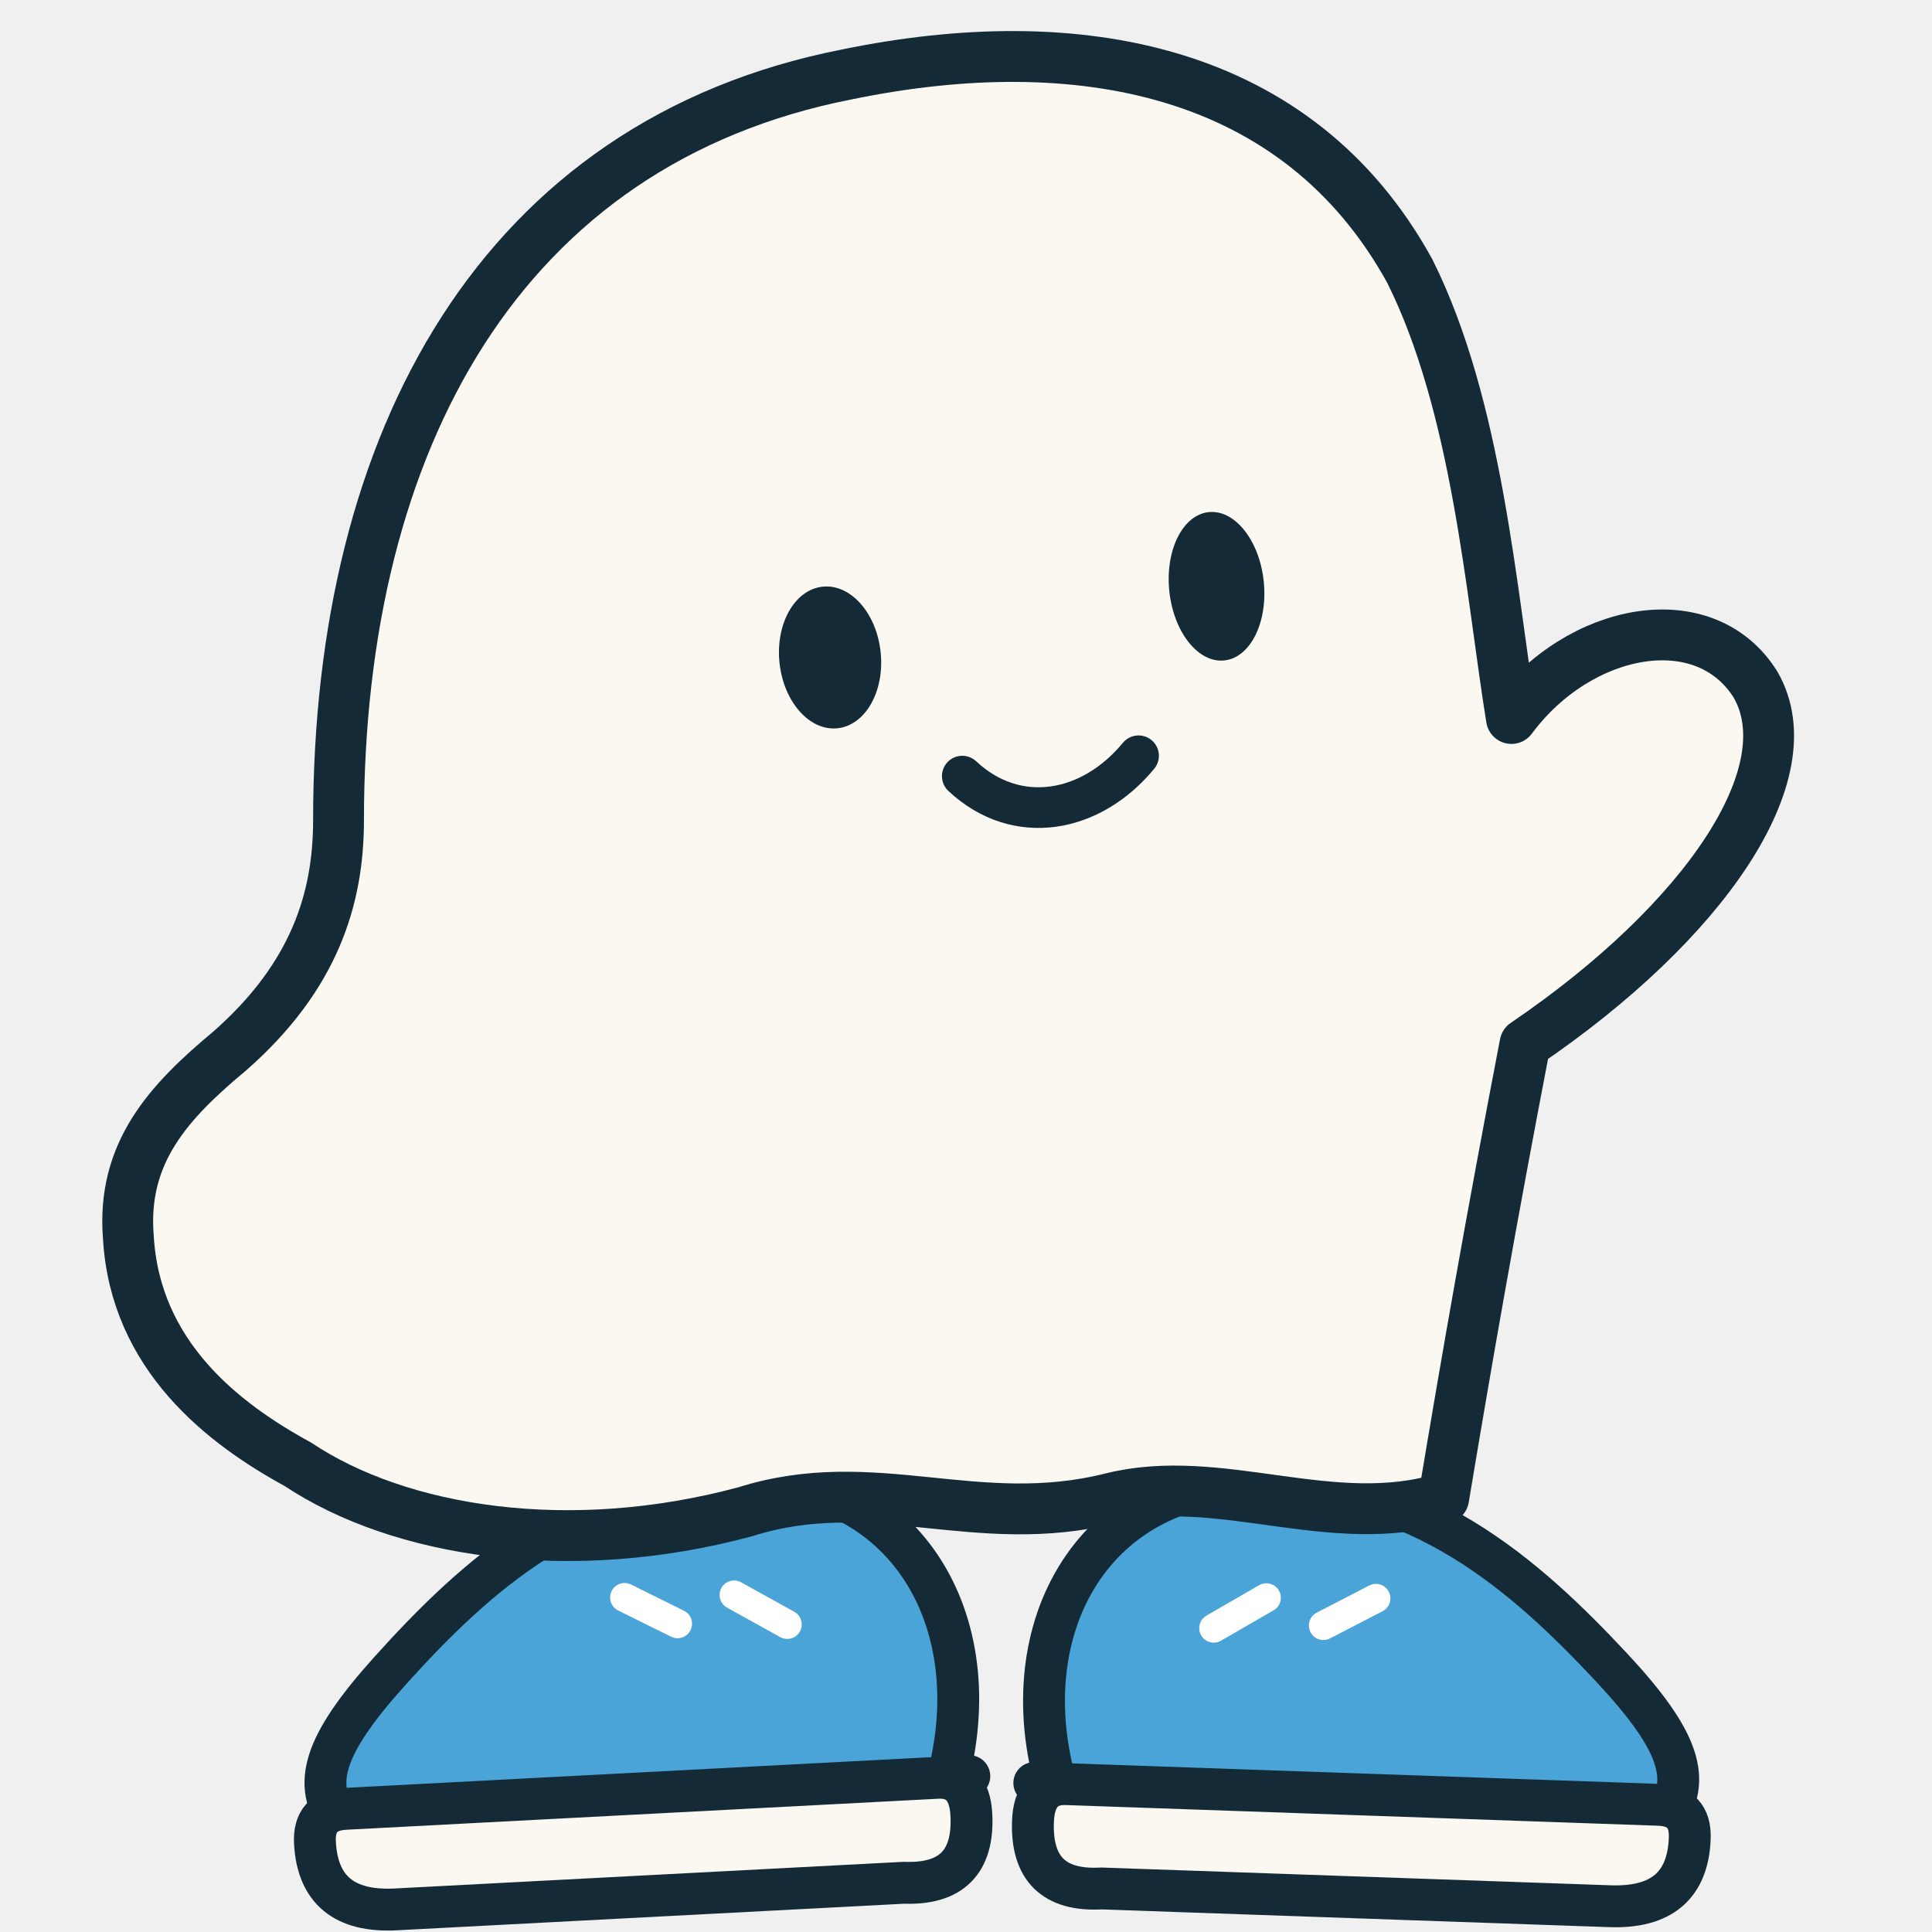
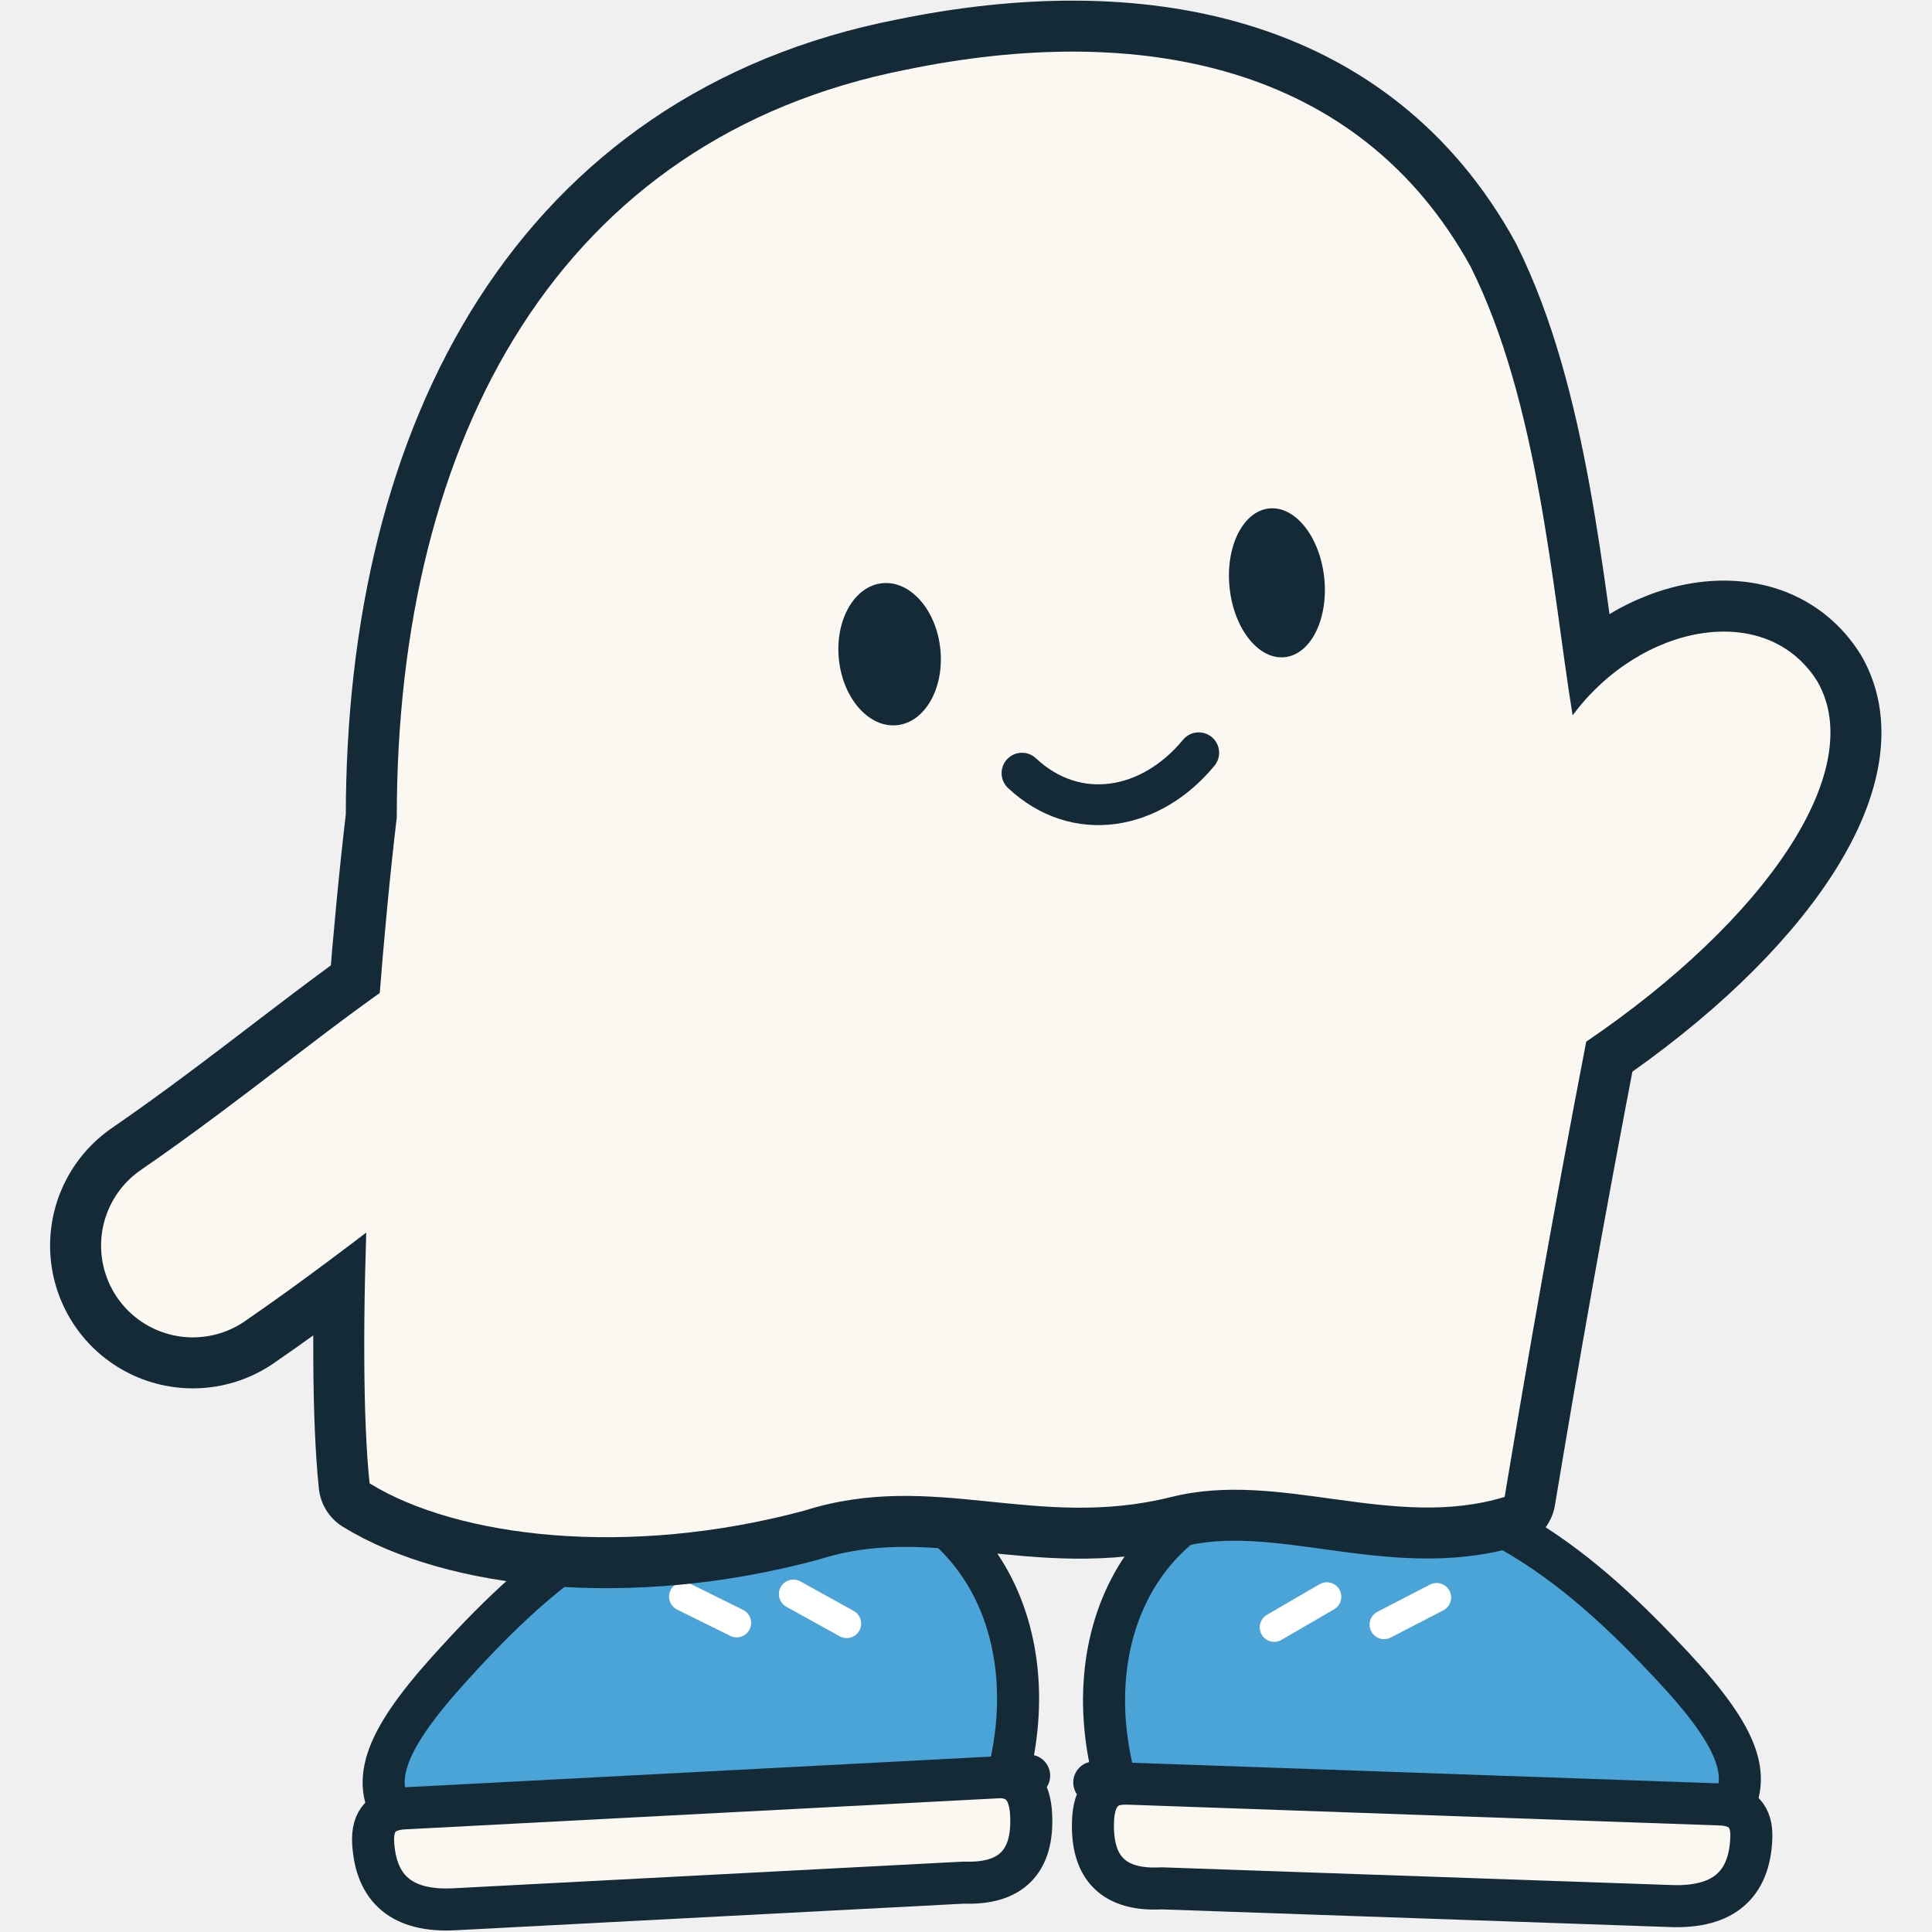
- <svg xmlns="http://www.w3.org/2000/svg" viewBox="6 6 108 108" role="img" aria-label="솔이, Find Your Sole 마스코트">
-   <g transform="translate(3.7 2.2) scale(0.1895)">
-     <g transform="translate(296 468) rotate(-3) scale(-0.95 0.95)">
-       <path d="M10 84 C-8 34 16 -14 68 -16 C118 -18 152 10 180 38 C202 60 206 72 198 84 Z" fill="#4ba4d8" stroke="#142b37" stroke-width="13" stroke-linejoin="round" stroke-linecap="round" />
-       <path d="M2 80 H196 Q206 80 206 90 Q206 112 182 112 H24 Q2 114 2 92 Q2 80 12 80 Z" fill="#fbf8f2" stroke="#142b37" stroke-width="13" stroke-linejoin="round" stroke-linecap="round" />
-       <g stroke="#fff" stroke-width="9" stroke-linecap="round">
-         <path d="M56 30 l16 -10" />
-         <path d="M90 28 l16 -9" />
+ <svg xmlns="http://www.w3.org/2000/svg" viewBox="6 6 108 108" width="480" height="480" role="img" aria-labelledby="t d">
+   <g id="soli-default">
+     <g id="soli-default-shoes">
+       <g id="soli-default-shoe-left">
+         <path id="soli-default-shoe-left-upper" d="M 62.13 106.06 C 64.9 96.88 60.12 88.45 50.73 88.58 C 41.7 88.69 35.83 94.06 31.05 99.37 C 27.3 103.54 26.69 105.75 28.24 107.83 Z" fill="#4ba4d8" stroke="#142b37" stroke-width="2.35" stroke-linejoin="round" stroke-linecap="round" />
+         <path id="soli-default-shoe-left-sole" d="M 63.53 105.26 L 28.57 107.09 Q 26.76 107.19 26.86 108.99 Q 27.07 112.95 31.39 112.73 L 59.87 111.24 Q 63.85 111.39 63.64 107.42 Q 63.53 105.26 61.73 105.35 Z" fill="#fbf8f2" stroke="#142b37" stroke-width="2.35" stroke-linejoin="round" stroke-linecap="round" />
+         <path id="soli-default-shoe-left-shine" d="M 53.33 96.76 L 50.35 95.11 M 47.18 96.72 L 44.21 95.25" fill="none" stroke="#ffffff" stroke-width="1.62" stroke-linecap="round" />
+       </g>
+       <g id="soli-default-shoe-right">
+         <path id="soli-default-shoe-right-upper" d="M 68.59 106.42 C 65.66 97.29 70.29 88.78 79.68 88.75 C 88.71 88.7 94.67 93.96 99.54 99.19 C 103.37 103.3 104.02 105.49 102.5 107.6 Z" fill="#4ba4d8" stroke="#142b37" stroke-width="2.35" stroke-linejoin="round" stroke-linecap="round" />
+         <path id="soli-default-shoe-right-sole" d="M 67.17 105.64 L 102.16 106.87 Q 103.97 106.93 103.9 108.73 Q 103.76 112.7 99.43 112.55 L 70.94 111.56 Q 66.96 111.78 67.1 107.81 Q 67.17 105.64 68.97 105.71 Z" fill="#fbf8f2" stroke="#142b37" stroke-width="2.35" stroke-linejoin="round" stroke-linecap="round" />
+         <path id="soli-default-shoe-right-shine" d="M 77.23 96.97 L 80.17 95.26 M 83.37 96.82 L 86.31 95.3" fill="none" stroke="#ffffff" stroke-width="1.62" stroke-linecap="round" />
      </g>
    </g>
-     <g transform="translate(318 470) rotate(2) scale(0.95 0.95)">
-       <path d="M10 84 C-8 34 16 -14 68 -16 C118 -18 152 10 180 38 C202 60 206 72 198 84 Z" fill="#4ba4d8" stroke="#142b37" stroke-width="13" stroke-linejoin="round" stroke-linecap="round" />
-       <path d="M2 80 H196 Q206 80 206 90 Q206 112 182 112 H24 Q2 114 2 92 Q2 80 12 80 Z" fill="#fbf8f2" stroke="#142b37" stroke-width="13" stroke-linejoin="round" stroke-linecap="round" />
-       <g stroke="#fff" stroke-width="9" stroke-linecap="round">
-         <path d="M56 30 l16 -10" />
-         <path d="M90 28 l16 -9" />
-       </g>
+     <g id="soli-default-outline" fill="#142b37" stroke="#142b37" stroke-linejoin="round" stroke-linecap="round">
+       <path id="soli-default-body-outline" d="M 26.66 88.92 C 25.9 81.7 26.66 64.61 28.18 51.69 C 28.18 30.41 37.3 13.69 56.68 9.89 C 69.59 7.23 81.94 9.51 88.21 20.91 C 92.01 28.51 92.77 38.96 93.91 45.99 C 97.71 40.86 104.74 39.53 107.59 44.09 C 110.44 49.03 104.74 57.39 94.67 64.23 C 92.77 74.11 91.44 81.7 90.11 89.68 C 83.84 91.58 77.57 88.16 71.49 89.68 C 63.89 91.58 58.2 88.16 50.98 90.44 C 41.1 93.1 31.6 91.96 26.66 88.92 Z" stroke-width="5.7" />
+       <path id="soli-default-arm-left-outline" d="M 32.36 64.23 C 28.18 66.89 22.86 71.45 16.78 75.63" fill="none" stroke-width="15.96" />
    </g>
-     <path d="M100 452 C78 440 52 420 50 385 C48 360 62 345 80 330 C105 308 112 285 112 262 C112 150 160 62 262 42 C330 28 395 40 428 100 C448 140 452 195 458 232 C478 205 515 198 530 222 C545 248 515 292 462 328 C452 380 445 420 438 462 C405 472 372 454 340 462 C300 472 270 454 232 466 C180 480 130 472 100 452 Z" fill="#fbf8f2" stroke="#142b37" stroke-width="15" stroke-linejoin="round" stroke-linecap="round" />
-     <g fill="#142b37">
-       <ellipse cx="257" cy="214" rx="15" ry="21" transform="rotate(-6 257 214)" />
-       <ellipse cx="371" cy="193" rx="14" ry="22" transform="rotate(-6 371 193)" />
+     <g id="soli-default-fill">
+       <path id="soli-default-body-fill" d="M 26.66 88.92 C 25.9 81.7 26.66 64.61 28.18 51.69 C 28.18 30.41 37.3 13.69 56.68 9.89 C 69.59 7.23 81.94 9.51 88.21 20.91 C 92.01 28.51 92.77 38.96 93.91 45.99 C 97.71 40.86 104.74 39.53 107.59 44.09 C 110.44 49.03 104.74 57.39 94.67 64.23 C 92.77 74.11 91.44 81.7 90.11 89.68 C 83.84 91.58 77.57 88.16 71.49 89.68 C 63.89 91.58 58.2 88.16 50.98 90.44 C 41.1 93.1 31.6 91.96 26.66 88.92 Z" fill="#fbf8f2" />
+       <path id="soli-default-arm-left-fill" d="M 32.36 64.23 C 28.18 66.89 22.86 71.45 16.78 75.63" fill="none" stroke="#fbf8f2" stroke-width="10.26" stroke-linecap="round" stroke-linejoin="round" />
    </g>
-     <path d="M296 249 C312 264 334 260 348 243" fill="none" stroke="#142b37" stroke-width="12" stroke-linecap="round" />
+     <g id="soli-default-face">
+       <ellipse id="soli-default-eye-left" cx="55.73" cy="42.57" rx="2.85" ry="3.99" transform="rotate(-6 55.73 42.57)" fill="#142b37" />
+       <ellipse id="soli-default-eye-right" cx="77.38" cy="38.58" rx="2.66" ry="4.18" transform="rotate(-6 77.38 38.58)" fill="#142b37" />
+       <path id="soli-default-mouth" d="M 63.13 49.22 C 66.17 52.07 70.35 51.31 73.01 48.08" fill="none" stroke="#142b37" stroke-width="2.28" stroke-linecap="round" />
+     </g>
  </g>
</svg>
